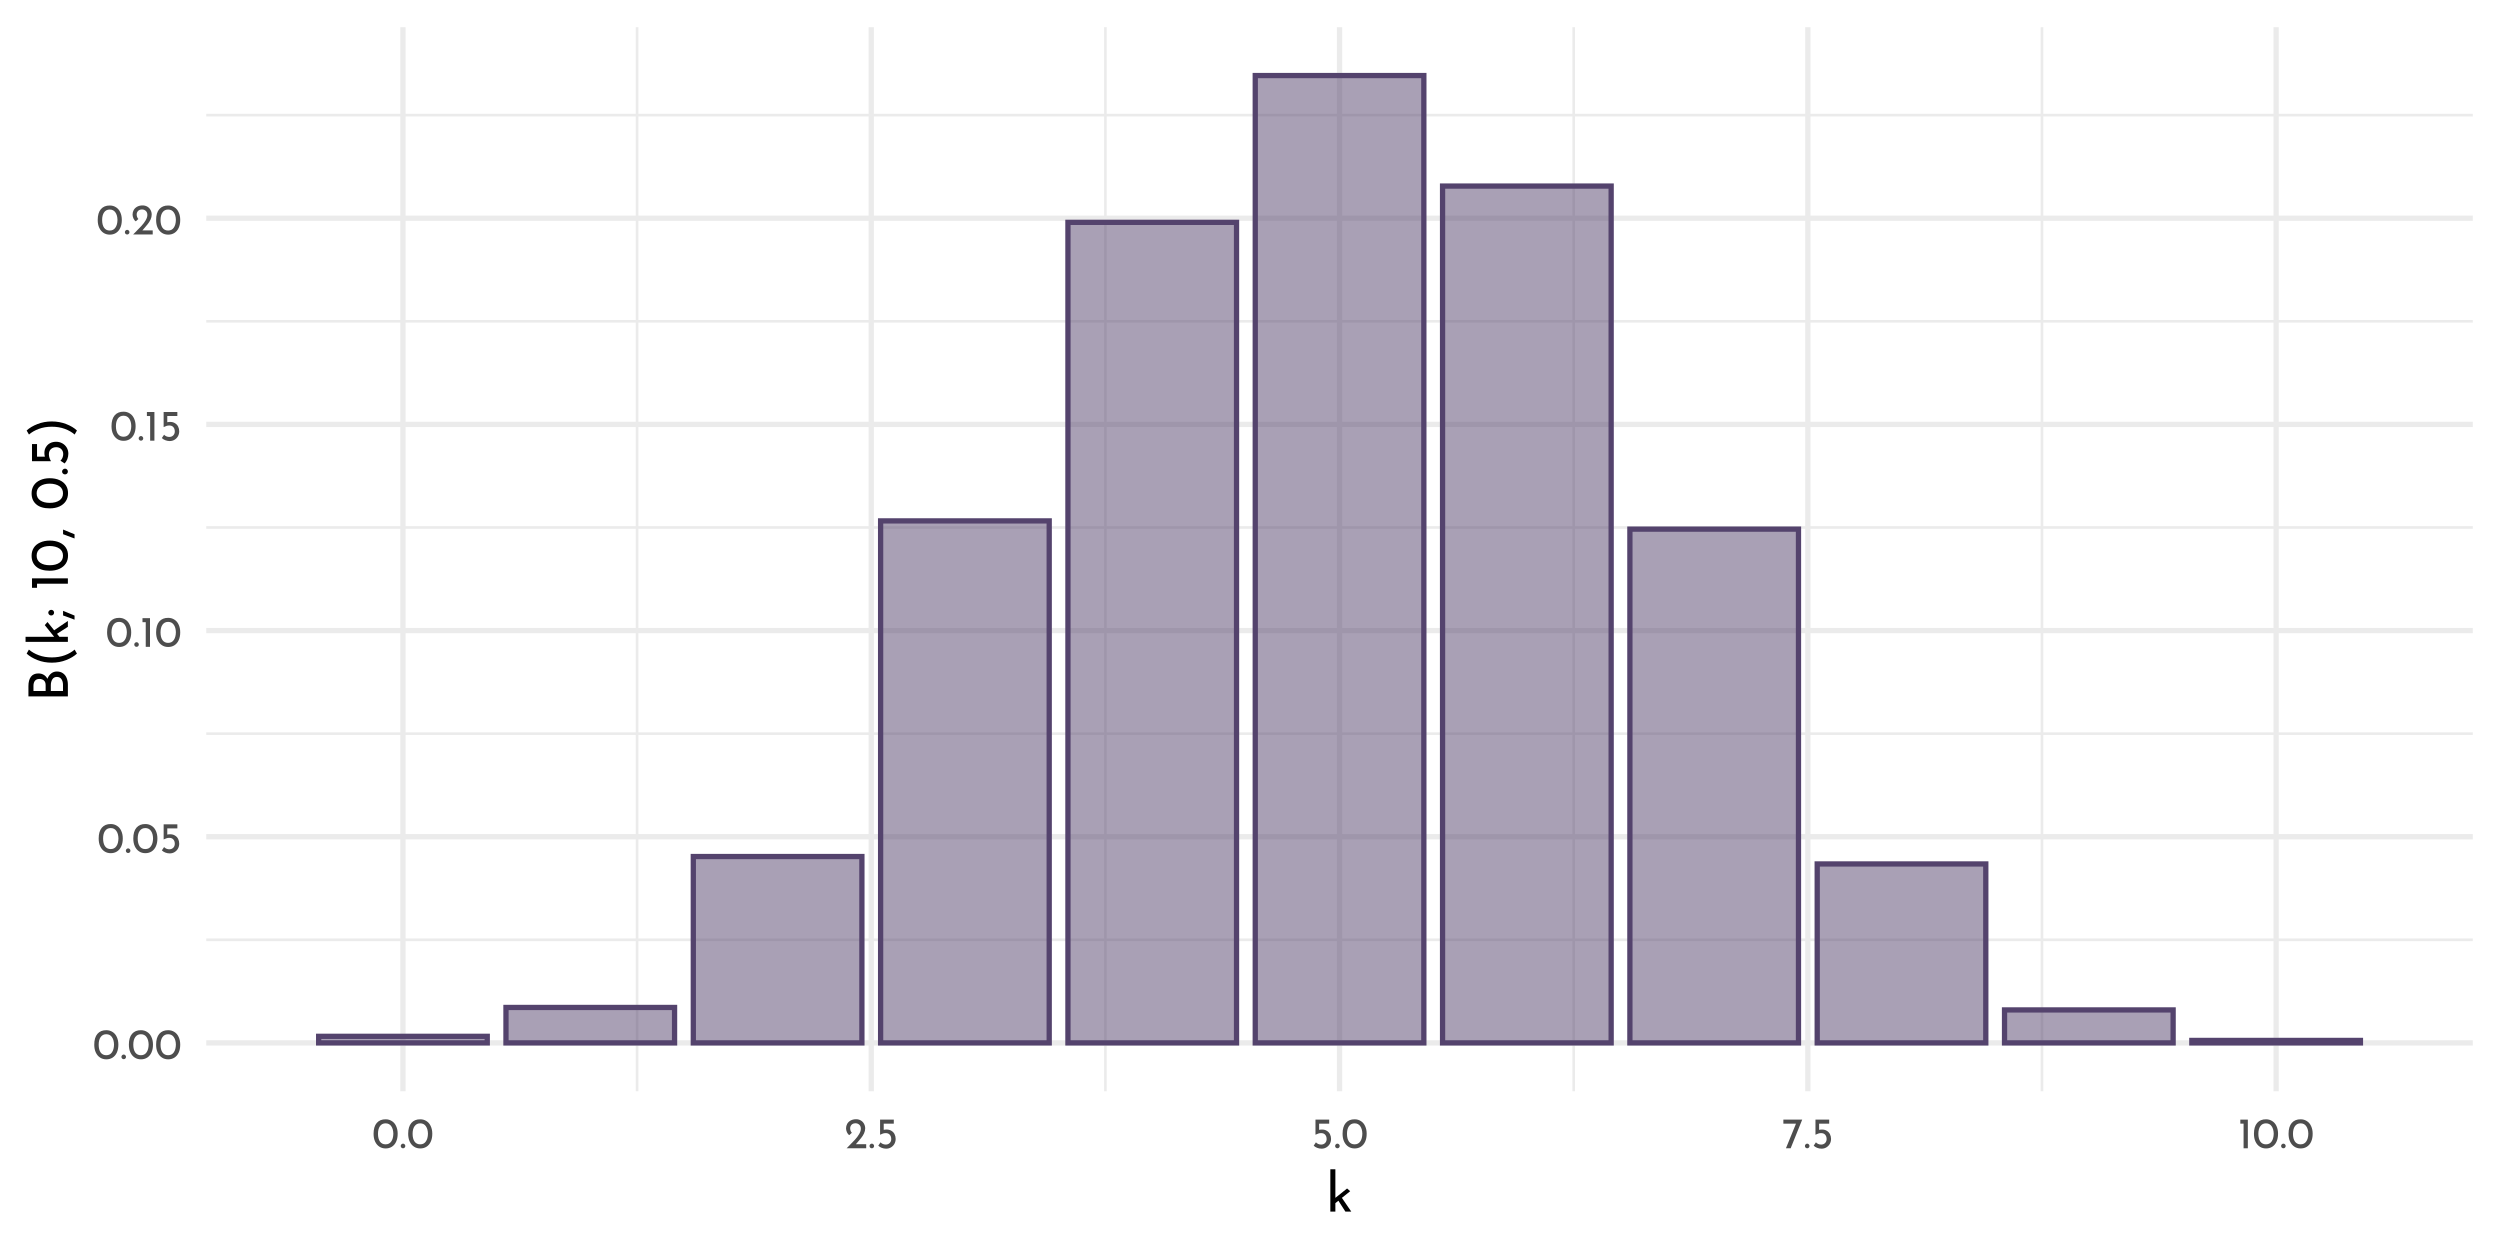
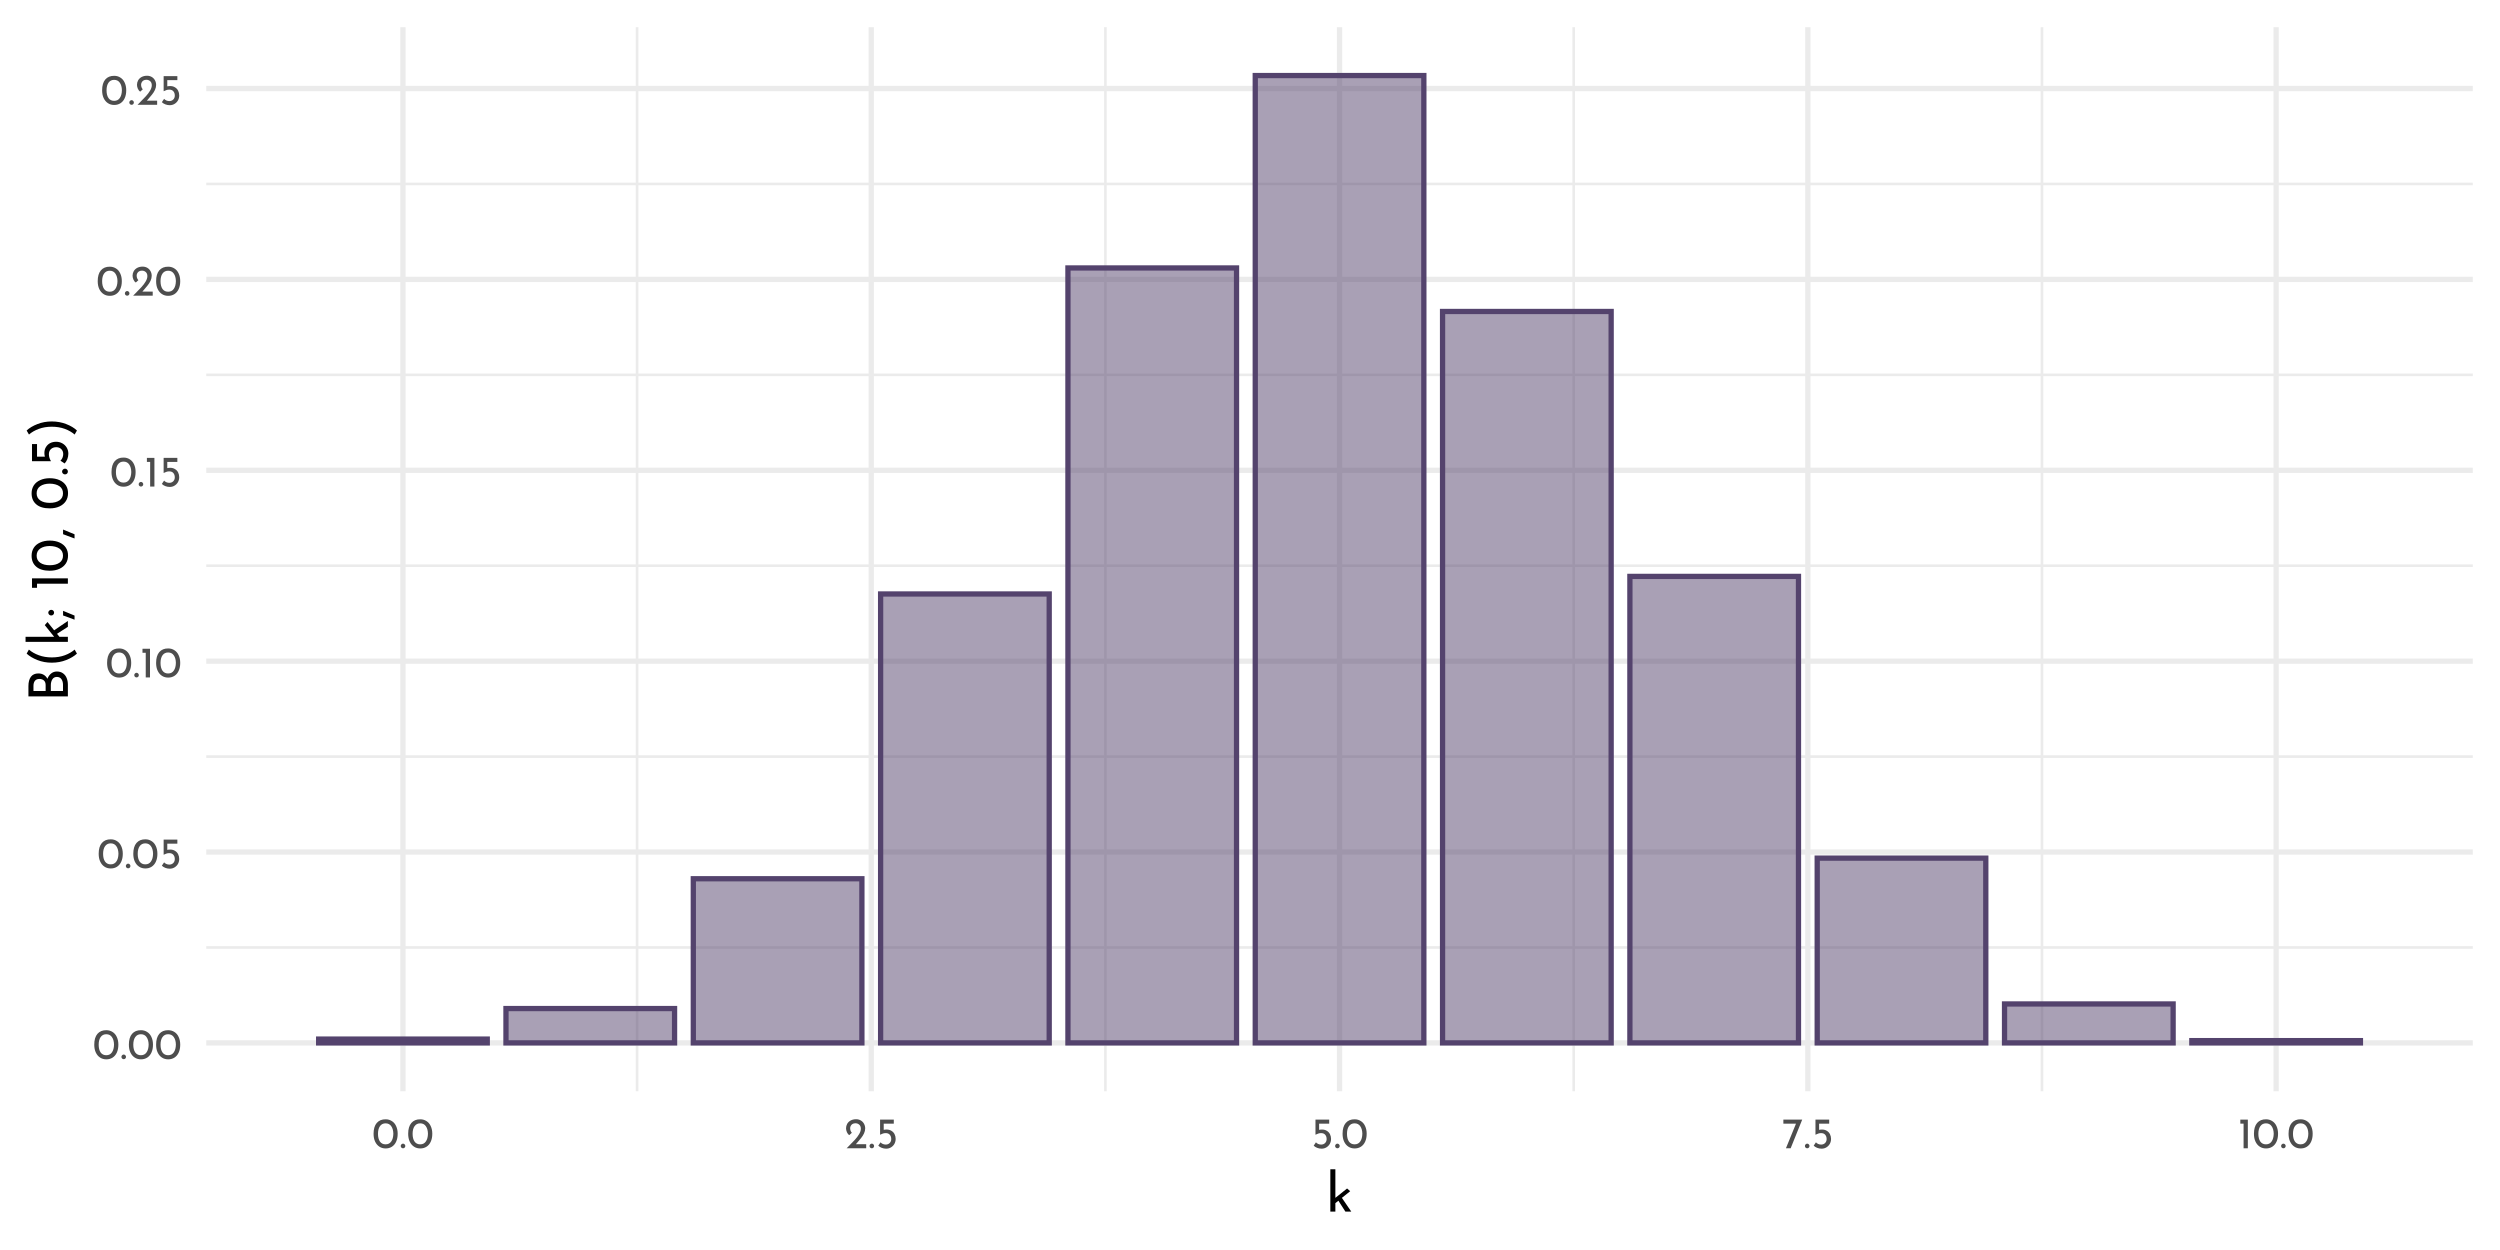
<svg xmlns="http://www.w3.org/2000/svg" xmlns:xlink="http://www.w3.org/1999/xlink" width="504pt" height="252pt" viewBox="0 0 504 252" version="1.1">
  <defs>
    <g>
      <symbol overflow="visible" id="glyph0-0">
        <path style="stroke:none;" d="" />
      </symbol>
      <symbol overflow="visible" id="glyph0-1">
        <path style="stroke:none;" d="M 2.75 0.031 C 2.27 0.031 1.848 -0.086 1.484 -0.328 C 1.117 -0.566 0.832 -0.906 0.625 -1.344 C 0.414 -1.789 0.312 -2.316 0.312 -2.922 C 0.312 -3.879 0.523 -4.609 0.953 -5.109 C 1.391 -5.609 1.988 -5.852 2.75 -5.844 C 3.219 -5.844 3.633 -5.723 4 -5.484 C 4.375 -5.254 4.66 -4.914 4.859 -4.469 C 5.066 -4.031 5.172 -3.516 5.172 -2.922 C 5.172 -2.305 5.066 -1.773 4.859 -1.328 C 4.66 -0.891 4.375 -0.551 4 -0.312 C 3.633 -0.082 3.219 0.031 2.75 0.031 Z M 2.734 -0.797 C 3.234 -0.797 3.613 -0.988 3.875 -1.375 C 4.145 -1.758 4.285 -2.281 4.297 -2.938 C 4.285 -3.57 4.145 -4.078 3.875 -4.453 C 3.613 -4.836 3.234 -5.031 2.734 -5.031 C 2.242 -5.031 1.863 -4.836 1.594 -4.453 C 1.332 -4.078 1.203 -3.566 1.203 -2.922 C 1.203 -2.266 1.332 -1.742 1.594 -1.359 C 1.863 -0.984 2.242 -0.797 2.734 -0.797 Z M 2.734 -0.797 " />
      </symbol>
      <symbol overflow="visible" id="glyph0-2">
        <path style="stroke:none;" d="M 0.297 -0.469 C 0.297 -0.594 0.344 -0.703 0.438 -0.797 C 0.531 -0.891 0.641 -0.938 0.766 -0.938 C 0.879 -0.938 0.984 -0.891 1.078 -0.797 C 1.172 -0.703 1.219 -0.594 1.219 -0.469 C 1.219 -0.332 1.172 -0.219 1.078 -0.125 C 0.984 -0.039 0.879 0 0.766 0 C 0.641 0 0.531 -0.039 0.438 -0.125 C 0.344 -0.219 0.297 -0.332 0.297 -0.469 Z M 0.297 -0.469 " />
      </symbol>
      <symbol overflow="visible" id="glyph0-3">
        <path style="stroke:none;" d="M 2.266 -3.781 C 2.641 -3.781 2.961 -3.691 3.234 -3.516 C 3.516 -3.348 3.723 -3.125 3.859 -2.844 C 4.004 -2.562 4.078 -2.242 4.078 -1.891 C 4.078 -1.523 3.992 -1.191 3.828 -0.891 C 3.66 -0.598 3.43 -0.363 3.141 -0.188 C 2.848 -0.008 2.52 0.078 2.156 0.078 C 1.852 0.078 1.555 0.02 1.266 -0.094 C 0.984 -0.207 0.754 -0.352 0.578 -0.531 L 1.031 -1.203 C 1.145 -1.066 1.297 -0.957 1.484 -0.875 C 1.68 -0.789 1.879 -0.75 2.078 -0.75 C 2.398 -0.75 2.664 -0.852 2.875 -1.062 C 3.082 -1.27 3.188 -1.535 3.188 -1.859 C 3.188 -2.223 3.086 -2.516 2.891 -2.734 C 2.703 -2.953 2.426 -3.062 2.062 -3.062 C 1.863 -3.062 1.676 -3.031 1.5 -2.969 C 1.32 -2.914 1.133 -2.836 0.938 -2.734 L 0.938 -5.781 L 3.703 -5.781 L 3.703 -4.969 L 1.672 -4.969 L 1.672 -3.719 C 1.859 -3.758 2.055 -3.781 2.266 -3.781 Z M 2.266 -3.781 " />
      </symbol>
      <symbol overflow="visible" id="glyph0-4">
        <path style="stroke:none;" d="M 1.984 -5.781 L 1.984 0 L 1.125 0 L 1.125 -4.969 L 0.469 -4.969 L 0.469 -5.781 Z M 1.984 -5.781 " />
      </symbol>
      <symbol overflow="visible" id="glyph0-5">
        <path style="stroke:none;" d="M 4.422 -0.828 L 4.422 0 L 0.469 0 L 0.766 -0.297 C 1.359 -0.891 1.82 -1.367 2.156 -1.734 C 2.5 -2.109 2.781 -2.484 3 -2.859 C 3.227 -3.242 3.344 -3.602 3.344 -3.938 C 3.344 -4.301 3.234 -4.578 3.016 -4.766 C 2.805 -4.953 2.551 -5.047 2.25 -5.047 C 2.008 -5.047 1.805 -4.992 1.641 -4.891 C 1.484 -4.785 1.367 -4.656 1.297 -4.5 C 1.223 -4.352 1.188 -4.207 1.188 -4.062 C 1.188 -3.688 1.301 -3.375 1.531 -3.125 L 1.016 -2.656 C 0.816 -2.77 0.656 -2.969 0.531 -3.25 C 0.414 -3.531 0.359 -3.789 0.359 -4.031 C 0.359 -4.352 0.438 -4.656 0.594 -4.938 C 0.758 -5.219 0.992 -5.441 1.297 -5.609 C 1.609 -5.773 1.973 -5.859 2.391 -5.859 C 2.742 -5.859 3.062 -5.773 3.344 -5.609 C 3.625 -5.441 3.836 -5.219 3.984 -4.938 C 4.141 -4.656 4.219 -4.348 4.219 -4.016 C 4.219 -3.68 4.141 -3.344 3.984 -3 C 3.828 -2.664 3.629 -2.352 3.391 -2.062 C 3.16 -1.77 2.852 -1.406 2.469 -0.969 L 2.344 -0.828 Z M 4.422 -0.828 " />
      </symbol>
      <symbol overflow="visible" id="glyph0-6">
        <path style="stroke:none;" d="M 4.062 -5.781 L 1.734 0 L 0.781 0 L 2.812 -4.969 L 0.266 -4.969 L 0.266 -5.781 Z M 4.062 -5.781 " />
      </symbol>
      <symbol overflow="visible" id="glyph1-0">
        <path style="stroke:none;" d="" />
      </symbol>
      <symbol overflow="visible" id="glyph1-1">
        <path style="stroke:none;" d="M 2.516 -2.188 L 1.906 -1.703 L 1.906 0 L 0.891 0 L 0.891 -8.531 L 1.906 -8.531 L 1.906 -2.766 L 4.266 -4.656 L 4.891 -4.109 L 3.219 -2.766 L 5.109 0 L 3.922 0 Z M 2.516 -2.188 " />
      </symbol>
      <symbol overflow="visible" id="glyph2-0">
        <path style="stroke:none;" d="" />
      </symbol>
      <symbol overflow="visible" id="glyph2-1">
        <path style="stroke:none;" d="M -4.125 -4.688 C -3.945 -5.145 -3.691 -5.504 -3.359 -5.766 C -3.035 -6.023 -2.66 -6.156 -2.234 -6.156 C -1.723 -6.156 -1.301 -6.031 -0.969 -5.781 C -0.633 -5.539 -0.391 -5.219 -0.234 -4.812 C -0.078 -4.414 0 -3.984 0 -3.516 L 0 -1.141 L -7.953 -1.141 L -7.953 -3.203 C -7.953 -4.016 -7.785 -4.645 -7.453 -5.094 C -7.117 -5.539 -6.617 -5.766 -5.953 -5.766 C -5.535 -5.766 -5.172 -5.672 -4.859 -5.484 C -4.547 -5.297 -4.301 -5.031 -4.125 -4.688 Z M -4.484 -2.219 L -4.484 -3.422 C -4.484 -3.828 -4.598 -4.133 -4.828 -4.344 C -5.066 -4.551 -5.367 -4.656 -5.734 -4.656 C -6.141 -4.656 -6.441 -4.531 -6.641 -4.281 C -6.836 -4.039 -6.938 -3.695 -6.938 -3.25 L -6.938 -2.219 Z M -0.984 -3.469 C -0.984 -3.926 -1.086 -4.305 -1.297 -4.609 C -1.504 -4.91 -1.812 -5.062 -2.219 -5.062 C -2.633 -5.062 -2.941 -4.895 -3.141 -4.562 C -3.336 -4.238 -3.438 -3.848 -3.438 -3.391 L -3.438 -2.219 L -0.984 -2.219 Z M -0.984 -3.469 " />
      </symbol>
      <symbol overflow="visible" id="glyph2-2">
        <path style="stroke:none;" d="M -3.25 -1.125 C -4.289 -1.125 -5.254 -1.301 -6.141 -1.656 C -7.035 -2.008 -7.758 -2.441 -8.312 -2.953 L -7.859 -3.766 C -7.316 -3.297 -6.648 -2.914 -5.859 -2.625 C -5.078 -2.332 -4.207 -2.188 -3.25 -2.188 C -2.281 -2.188 -1.398 -2.332 -0.609 -2.625 C 0.172 -2.914 0.828 -3.297 1.359 -3.766 L 1.828 -2.953 C 1.273 -2.441 0.551 -2.008 -0.344 -1.656 C -1.238 -1.301 -2.207 -1.125 -3.25 -1.125 Z M -3.25 -1.125 " />
      </symbol>
      <symbol overflow="visible" id="glyph2-3">
        <path style="stroke:none;" d="M -2.188 -2.516 L -1.703 -1.906 L 0 -1.906 L 0 -0.891 L -8.531 -0.891 L -8.531 -1.906 L -2.766 -1.906 L -4.656 -4.266 L -4.109 -4.891 L -2.766 -3.219 L 0 -5.109 L 0 -3.922 Z M -2.188 -2.516 " />
      </symbol>
      <symbol overflow="visible" id="glyph2-4">
        <path style="stroke:none;" d="M -3.359 -0.719 C -3.523 -0.719 -3.664 -0.773 -3.781 -0.891 C -3.895 -1.016 -3.953 -1.148 -3.953 -1.297 C -3.953 -1.43 -3.895 -1.555 -3.781 -1.672 C -3.664 -1.797 -3.523 -1.859 -3.359 -1.859 C -3.191 -1.859 -3.051 -1.801 -2.938 -1.688 C -2.832 -1.57 -2.781 -1.441 -2.781 -1.297 C -2.781 -1.141 -2.832 -1.004 -2.938 -0.891 C -3.051 -0.773 -3.191 -0.719 -3.359 -0.719 Z M 1.344 -0.703 L 1.344 0.125 C 0.664 -0.125 0.004 -0.367 -0.641 -0.609 L -0.969 -0.719 L -0.969 -1.656 Z M 1.344 -0.703 " />
      </symbol>
      <symbol overflow="visible" id="glyph2-5">
        <path style="stroke:none;" d="" />
      </symbol>
      <symbol overflow="visible" id="glyph2-6">
        <path style="stroke:none;" d="M -7.234 -2.484 L 0 -2.484 L 0 -1.406 L -6.219 -1.406 L -6.219 -0.578 L -7.234 -0.578 Z M -7.234 -2.484 " />
      </symbol>
      <symbol overflow="visible" id="glyph2-7">
        <path style="stroke:none;" d="M 0.031 -3.438 C 0.031 -2.844 -0.113 -2.316 -0.406 -1.859 C -0.707 -1.398 -1.133 -1.039 -1.688 -0.781 C -2.25 -0.52 -2.906 -0.391 -3.656 -0.391 C -4.844 -0.391 -5.75 -0.66 -6.375 -1.203 C -7.008 -1.742 -7.32 -2.488 -7.312 -3.438 C -7.312 -4.031 -7.164 -4.555 -6.875 -5.016 C -6.582 -5.473 -6.156 -5.828 -5.594 -6.078 C -5.039 -6.336 -4.395 -6.469 -3.656 -6.469 C -2.895 -6.469 -2.234 -6.336 -1.672 -6.078 C -1.117 -5.828 -0.691 -5.473 -0.391 -5.016 C -0.098 -4.555 0.039 -4.031 0.031 -3.438 Z M -0.984 -3.422 C -0.984 -4.047 -1.223 -4.523 -1.703 -4.859 C -2.191 -5.191 -2.848 -5.363 -3.672 -5.375 C -4.473 -5.363 -5.109 -5.191 -5.578 -4.859 C -6.055 -4.523 -6.297 -4.047 -6.297 -3.422 C -6.297 -2.805 -6.055 -2.332 -5.578 -2 C -5.098 -1.664 -4.457 -1.5 -3.656 -1.5 C -2.844 -1.5 -2.191 -1.664 -1.703 -2 C -1.223 -2.332 -0.984 -2.805 -0.984 -3.422 Z M -0.984 -3.422 " />
      </symbol>
      <symbol overflow="visible" id="glyph2-8">
        <path style="stroke:none;" d="M 0.578 -1.188 L 1.344 -0.875 L 1.344 -0.031 L 0.578 -0.312 C -0.316 -0.645 -0.832 -0.836 -0.969 -0.891 L -0.969 -1.828 Z M 0.578 -1.188 " />
      </symbol>
      <symbol overflow="visible" id="glyph2-9">
        <path style="stroke:none;" d="M -0.578 -0.375 C -0.742 -0.375 -0.883 -0.43 -1 -0.547 C -1.113 -0.66 -1.172 -0.797 -1.172 -0.953 C -1.172 -1.098 -1.113 -1.227 -1 -1.344 C -0.883 -1.469 -0.742 -1.531 -0.578 -1.531 C -0.41 -1.531 -0.27 -1.469 -0.156 -1.344 C -0.051 -1.227 0 -1.098 0 -0.953 C 0 -0.797 -0.051 -0.66 -0.156 -0.547 C -0.27 -0.43 -0.41 -0.375 -0.578 -0.375 Z M -0.578 -0.375 " />
      </symbol>
      <symbol overflow="visible" id="glyph2-10">
        <path style="stroke:none;" d="M -4.734 -2.828 C -4.734 -3.305 -4.625 -3.711 -4.406 -4.047 C -4.195 -4.391 -3.914 -4.648 -3.562 -4.828 C -3.207 -5.004 -2.805 -5.094 -2.359 -5.094 C -1.91 -5.094 -1.5 -4.988 -1.125 -4.781 C -0.75 -4.57 -0.453 -4.285 -0.234 -3.922 C -0.016 -3.555 0.094 -3.145 0.094 -2.688 C 0.094 -2.32 0.023 -1.957 -0.109 -1.594 C -0.254 -1.238 -0.438 -0.945 -0.656 -0.719 L -1.5 -1.281 C -1.332 -1.426 -1.195 -1.617 -1.094 -1.859 C -0.988 -2.109 -0.938 -2.359 -0.938 -2.609 C -0.938 -3.016 -1.066 -3.348 -1.328 -3.609 C -1.586 -3.867 -1.922 -4 -2.328 -4 C -2.773 -4 -3.133 -3.875 -3.406 -3.625 C -3.688 -3.375 -3.828 -3.023 -3.828 -2.578 C -3.828 -2.336 -3.789 -2.102 -3.719 -1.875 C -3.656 -1.656 -3.551 -1.422 -3.406 -1.172 L -7.234 -1.172 L -7.234 -4.625 L -6.219 -4.625 L -6.219 -2.094 L -4.641 -2.094 C -4.703 -2.32 -4.734 -2.566 -4.734 -2.828 Z M -4.734 -2.828 " />
      </symbol>
      <symbol overflow="visible" id="glyph2-11">
        <path style="stroke:none;" d="M -3.25 -3.438 C -2.207 -3.438 -1.234 -3.258 -0.328 -2.906 C 0.566 -2.562 1.285 -2.129 1.828 -1.609 L 1.359 -0.797 C 0.828 -1.266 0.172 -1.645 -0.609 -1.938 C -1.398 -2.227 -2.281 -2.375 -3.25 -2.375 C -4.207 -2.375 -5.078 -2.227 -5.859 -1.938 C -6.648 -1.645 -7.312 -1.266 -7.844 -0.797 L -8.312 -1.609 C -7.758 -2.129 -7.035 -2.562 -6.141 -2.906 C -5.254 -3.258 -4.289 -3.438 -3.25 -3.438 Z M -3.25 -3.438 " />
      </symbol>
    </g>
    <clipPath id="clip1">
-       <path d="M 41.582 189 L 498.52 189 L 498.52 190 L 41.582 190 Z M 41.582 189 " />
+       <path d="M 41.582 190 L 498.52 190 L 498.52 192 L 41.582 192 Z M 41.582 190 " />
    </clipPath>
    <clipPath id="clip2">
-       <path d="M 41.582 147 L 498.52 147 L 498.52 149 L 41.582 149 Z M 41.582 147 " />
+       <path d="M 41.582 152 L 498.52 152 L 498.52 153 L 41.582 153 Z M 41.582 152 " />
    </clipPath>
    <clipPath id="clip3">
-       <path d="M 41.582 106 L 498.52 106 L 498.52 107 L 41.582 107 Z M 41.582 106 " />
+       <path d="M 41.582 113 L 498.52 113 L 498.52 115 L 41.582 115 Z M 41.582 113 " />
    </clipPath>
    <clipPath id="clip4">
-       <path d="M 41.582 64 L 498.52 64 L 498.52 66 L 41.582 66 Z M 41.582 64 " />
+       <path d="M 41.582 75 L 498.52 75 L 498.52 76 L 41.582 76 Z M 41.582 75 " />
    </clipPath>
    <clipPath id="clip5">
-       <path d="M 41.582 22 L 498.52 22 L 498.52 24 L 41.582 24 Z M 41.582 22 " />
+       <path d="M 41.582 36 L 498.52 36 L 498.52 38 L 41.582 38 Z M 41.582 36 " />
    </clipPath>
    <clipPath id="clip6">
      <path d="M 128 5.48 L 129 5.48 L 129 220 L 128 220 Z M 128 5.48 " />
    </clipPath>
    <clipPath id="clip7">
      <path d="M 222 5.48 L 224 5.48 L 224 220 L 222 220 Z M 222 5.48 " />
    </clipPath>
    <clipPath id="clip8">
      <path d="M 316 5.48 L 318 5.48 L 318 220 L 316 220 Z M 316 5.48 " />
    </clipPath>
    <clipPath id="clip9">
      <path d="M 411 5.48 L 412 5.48 L 412 220 L 411 220 Z M 411 5.48 " />
    </clipPath>
    <clipPath id="clip10">
      <path d="M 41.582 209 L 498.52 209 L 498.52 211 L 41.582 211 Z M 41.582 209 " />
    </clipPath>
    <clipPath id="clip11">
-       <path d="M 41.582 168 L 498.52 168 L 498.52 170 L 41.582 170 Z M 41.582 168 " />
+       <path d="M 41.582 171 L 498.52 171 L 498.52 173 L 41.582 173 Z M 41.582 171 " />
    </clipPath>
    <clipPath id="clip12">
-       <path d="M 41.582 126 L 498.52 126 L 498.52 128 L 41.582 128 Z M 41.582 126 " />
+       <path d="M 41.582 132 L 498.52 132 L 498.52 134 L 41.582 134 Z M 41.582 132 " />
    </clipPath>
    <clipPath id="clip13">
-       <path d="M 41.582 85 L 498.52 85 L 498.52 87 L 41.582 87 Z M 41.582 85 " />
+       <path d="M 41.582 94 L 498.52 94 L 498.52 96 L 41.582 96 Z M 41.582 94 " />
    </clipPath>
    <clipPath id="clip14">
-       <path d="M 41.582 43 L 498.52 43 L 498.52 45 L 41.582 45 Z M 41.582 43 " />
+       <path d="M 41.582 55 L 498.52 55 L 498.52 57 L 41.582 57 Z M 41.582 55 " />
    </clipPath>
    <clipPath id="clip15">
+       <path d="M 41.582 17 L 498.52 17 L 498.52 19 L 41.582 19 Z M 41.582 17 " />
+     </clipPath>
+     <clipPath id="clip16">
      <path d="M 80 5.48 L 82 5.48 L 82 220 L 80 220 Z M 80 5.48 " />
    </clipPath>
-     <clipPath id="clip16">
+     <clipPath id="clip17">
      <path d="M 175 5.48 L 177 5.48 L 177 220 L 175 220 Z M 175 5.48 " />
    </clipPath>
-     <clipPath id="clip17">
+     <clipPath id="clip18">
      <path d="M 269 5.48 L 271 5.48 L 271 220 L 269 220 Z M 269 5.48 " />
    </clipPath>
-     <clipPath id="clip18">
+     <clipPath id="clip19">
      <path d="M 363 5.48 L 365 5.48 L 365 220 L 363 220 Z M 363 5.48 " />
    </clipPath>
-     <clipPath id="clip19">
+     <clipPath id="clip20">
      <path d="M 458 5.48 L 460 5.48 L 460 220 L 458 220 Z M 458 5.48 " />
    </clipPath>
  </defs>
  <g id="surface9">
    <rect x="0" y="0" width="504" height="252" style="fill:rgb(100%,100%,100%);fill-opacity:1;stroke:none;" />
    <g clip-path="url(#clip1)" clip-rule="nonzero">
-       <path style="fill:none;stroke-width:0.533;stroke-linecap:butt;stroke-linejoin:round;stroke:rgb(92.157%,92.157%,92.157%);stroke-opacity:1;stroke-miterlimit:10;" d="M 41.582 189.465 L 498.52 189.465 " />
+       <path style="fill:none;stroke-width:0.533;stroke-linecap:butt;stroke-linejoin:round;stroke:rgb(92.157%,92.157%,92.157%);stroke-opacity:1;stroke-miterlimit:10;" d="M 41.582 191.008 L 498.52 191.008 " />
    </g>
    <g clip-path="url(#clip2)" clip-rule="nonzero">
-       <path style="fill:none;stroke-width:0.533;stroke-linecap:butt;stroke-linejoin:round;stroke:rgb(92.157%,92.157%,92.157%);stroke-opacity:1;stroke-miterlimit:10;" d="M 41.582 147.902 L 498.52 147.902 " />
+       <path style="fill:none;stroke-width:0.533;stroke-linecap:butt;stroke-linejoin:round;stroke:rgb(92.157%,92.157%,92.157%);stroke-opacity:1;stroke-miterlimit:10;" d="M 41.582 152.527 L 498.52 152.527 " />
    </g>
    <g clip-path="url(#clip3)" clip-rule="nonzero">
-       <path style="fill:none;stroke-width:0.533;stroke-linecap:butt;stroke-linejoin:round;stroke:rgb(92.157%,92.157%,92.157%);stroke-opacity:1;stroke-miterlimit:10;" d="M 41.582 106.34 L 498.52 106.34 " />
+       <path style="fill:none;stroke-width:0.533;stroke-linecap:butt;stroke-linejoin:round;stroke:rgb(92.157%,92.157%,92.157%);stroke-opacity:1;stroke-miterlimit:10;" d="M 41.582 114.047 L 498.52 114.047 " />
    </g>
    <g clip-path="url(#clip4)" clip-rule="nonzero">
-       <path style="fill:none;stroke-width:0.533;stroke-linecap:butt;stroke-linejoin:round;stroke:rgb(92.157%,92.157%,92.157%);stroke-opacity:1;stroke-miterlimit:10;" d="M 41.582 64.773 L 498.52 64.773 " />
+       <path style="fill:none;stroke-width:0.533;stroke-linecap:butt;stroke-linejoin:round;stroke:rgb(92.157%,92.157%,92.157%);stroke-opacity:1;stroke-miterlimit:10;" d="M 41.582 75.566 L 498.52 75.566 " />
    </g>
    <g clip-path="url(#clip5)" clip-rule="nonzero">
-       <path style="fill:none;stroke-width:0.533;stroke-linecap:butt;stroke-linejoin:round;stroke:rgb(92.157%,92.157%,92.157%);stroke-opacity:1;stroke-miterlimit:10;" d="M 41.582 23.211 L 498.52 23.211 " />
+       <path style="fill:none;stroke-width:0.533;stroke-linecap:butt;stroke-linejoin:round;stroke:rgb(92.157%,92.157%,92.157%);stroke-opacity:1;stroke-miterlimit:10;" d="M 41.582 37.086 L 498.52 37.086 " />
    </g>
    <g clip-path="url(#clip6)" clip-rule="nonzero">
      <path style="fill:none;stroke-width:0.533;stroke-linecap:butt;stroke-linejoin:round;stroke:rgb(92.157%,92.157%,92.157%);stroke-opacity:1;stroke-miterlimit:10;" d="M 128.438 220 L 128.438 5.48 " />
    </g>
    <g clip-path="url(#clip7)" clip-rule="nonzero">
      <path style="fill:none;stroke-width:0.533;stroke-linecap:butt;stroke-linejoin:round;stroke:rgb(92.157%,92.157%,92.157%);stroke-opacity:1;stroke-miterlimit:10;" d="M 222.848 220 L 222.848 5.48 " />
    </g>
    <g clip-path="url(#clip8)" clip-rule="nonzero">
      <path style="fill:none;stroke-width:0.533;stroke-linecap:butt;stroke-linejoin:round;stroke:rgb(92.157%,92.157%,92.157%);stroke-opacity:1;stroke-miterlimit:10;" d="M 317.258 220 L 317.258 5.48 " />
    </g>
    <g clip-path="url(#clip9)" clip-rule="nonzero">
      <path style="fill:none;stroke-width:0.533;stroke-linecap:butt;stroke-linejoin:round;stroke:rgb(92.157%,92.157%,92.157%);stroke-opacity:1;stroke-miterlimit:10;" d="M 411.664 220 L 411.664 5.48 " />
    </g>
    <g clip-path="url(#clip10)" clip-rule="nonzero">
      <path style="fill:none;stroke-width:1.067;stroke-linecap:butt;stroke-linejoin:round;stroke:rgb(92.157%,92.157%,92.157%);stroke-opacity:1;stroke-miterlimit:10;" d="M 41.582 210.25 L 498.52 210.25 " />
    </g>
    <g clip-path="url(#clip11)" clip-rule="nonzero">
-       <path style="fill:none;stroke-width:1.067;stroke-linecap:butt;stroke-linejoin:round;stroke:rgb(92.157%,92.157%,92.157%);stroke-opacity:1;stroke-miterlimit:10;" d="M 41.582 168.684 L 498.52 168.684 " />
+       <path style="fill:none;stroke-width:1.067;stroke-linecap:butt;stroke-linejoin:round;stroke:rgb(92.157%,92.157%,92.157%);stroke-opacity:1;stroke-miterlimit:10;" d="M 41.582 171.77 L 498.52 171.77 " />
    </g>
    <g clip-path="url(#clip12)" clip-rule="nonzero">
-       <path style="fill:none;stroke-width:1.067;stroke-linecap:butt;stroke-linejoin:round;stroke:rgb(92.157%,92.157%,92.157%);stroke-opacity:1;stroke-miterlimit:10;" d="M 41.582 127.121 L 498.52 127.121 " />
+       <path style="fill:none;stroke-width:1.067;stroke-linecap:butt;stroke-linejoin:round;stroke:rgb(92.157%,92.157%,92.157%);stroke-opacity:1;stroke-miterlimit:10;" d="M 41.582 133.289 L 498.52 133.289 " />
    </g>
    <g clip-path="url(#clip13)" clip-rule="nonzero">
-       <path style="fill:none;stroke-width:1.067;stroke-linecap:butt;stroke-linejoin:round;stroke:rgb(92.157%,92.157%,92.157%);stroke-opacity:1;stroke-miterlimit:10;" d="M 41.582 85.559 L 498.52 85.559 " />
+       <path style="fill:none;stroke-width:1.067;stroke-linecap:butt;stroke-linejoin:round;stroke:rgb(92.157%,92.157%,92.157%);stroke-opacity:1;stroke-miterlimit:10;" d="M 41.582 94.809 L 498.52 94.809 " />
    </g>
    <g clip-path="url(#clip14)" clip-rule="nonzero">
-       <path style="fill:none;stroke-width:1.067;stroke-linecap:butt;stroke-linejoin:round;stroke:rgb(92.157%,92.157%,92.157%);stroke-opacity:1;stroke-miterlimit:10;" d="M 41.582 43.992 L 498.52 43.992 " />
+       <path style="fill:none;stroke-width:1.067;stroke-linecap:butt;stroke-linejoin:round;stroke:rgb(92.157%,92.157%,92.157%);stroke-opacity:1;stroke-miterlimit:10;" d="M 41.582 56.328 L 498.52 56.328 " />
    </g>
    <g clip-path="url(#clip15)" clip-rule="nonzero">
+       <path style="fill:none;stroke-width:1.067;stroke-linecap:butt;stroke-linejoin:round;stroke:rgb(92.157%,92.157%,92.157%);stroke-opacity:1;stroke-miterlimit:10;" d="M 41.582 17.848 L 498.52 17.848 " />
+     </g>
+     <g clip-path="url(#clip16)" clip-rule="nonzero">
      <path style="fill:none;stroke-width:1.067;stroke-linecap:butt;stroke-linejoin:round;stroke:rgb(92.157%,92.157%,92.157%);stroke-opacity:1;stroke-miterlimit:10;" d="M 81.234 220 L 81.234 5.48 " />
    </g>
-     <g clip-path="url(#clip16)" clip-rule="nonzero">
+     <g clip-path="url(#clip17)" clip-rule="nonzero">
      <path style="fill:none;stroke-width:1.067;stroke-linecap:butt;stroke-linejoin:round;stroke:rgb(92.157%,92.157%,92.157%);stroke-opacity:1;stroke-miterlimit:10;" d="M 175.645 220 L 175.645 5.48 " />
    </g>
-     <g clip-path="url(#clip17)" clip-rule="nonzero">
+     <g clip-path="url(#clip18)" clip-rule="nonzero">
      <path style="fill:none;stroke-width:1.067;stroke-linecap:butt;stroke-linejoin:round;stroke:rgb(92.157%,92.157%,92.157%);stroke-opacity:1;stroke-miterlimit:10;" d="M 270.051 220 L 270.051 5.48 " />
    </g>
-     <g clip-path="url(#clip18)" clip-rule="nonzero">
+     <g clip-path="url(#clip19)" clip-rule="nonzero">
      <path style="fill:none;stroke-width:1.067;stroke-linecap:butt;stroke-linejoin:round;stroke:rgb(92.157%,92.157%,92.157%);stroke-opacity:1;stroke-miterlimit:10;" d="M 364.461 220 L 364.461 5.48 " />
    </g>
-     <g clip-path="url(#clip19)" clip-rule="nonzero">
+     <g clip-path="url(#clip20)" clip-rule="nonzero">
      <path style="fill:none;stroke-width:1.067;stroke-linecap:butt;stroke-linejoin:round;stroke:rgb(92.157%,92.157%,92.157%);stroke-opacity:1;stroke-miterlimit:10;" d="M 458.867 220 L 458.867 5.48 " />
    </g>
-     <path style="fill-rule:nonzero;fill:rgb(32.941%,26.275%,42.745%);fill-opacity:0.502;stroke-width:1.067;stroke-linecap:square;stroke-linejoin:miter;stroke:rgb(32.941%,26.275%,42.745%);stroke-opacity:1;stroke-miterlimit:10;" d="M 64.242 210.25 L 98.23 210.25 L 98.23 208.922 L 64.242 208.922 Z M 64.242 210.25 " />
-     <path style="fill-rule:nonzero;fill:rgb(32.941%,26.275%,42.745%);fill-opacity:0.502;stroke-width:1.067;stroke-linecap:square;stroke-linejoin:miter;stroke:rgb(32.941%,26.275%,42.745%);stroke-opacity:1;stroke-miterlimit:10;" d="M 102.004 210.25 L 135.992 210.25 L 135.992 203.102 L 102.004 203.102 Z M 102.004 210.25 " />
-     <path style="fill-rule:nonzero;fill:rgb(32.941%,26.275%,42.745%);fill-opacity:0.502;stroke-width:1.067;stroke-linecap:square;stroke-linejoin:miter;stroke:rgb(32.941%,26.275%,42.745%);stroke-opacity:1;stroke-miterlimit:10;" d="M 139.77 210.25 L 173.758 210.25 L 173.758 172.676 L 139.77 172.676 Z M 139.77 210.25 " />
-     <path style="fill-rule:nonzero;fill:rgb(32.941%,26.275%,42.745%);fill-opacity:0.502;stroke-width:1.067;stroke-linecap:square;stroke-linejoin:miter;stroke:rgb(32.941%,26.275%,42.745%);stroke-opacity:1;stroke-miterlimit:10;" d="M 177.531 210.25 L 211.52 210.25 L 211.52 105.012 L 177.531 105.012 Z M 177.531 210.25 " />
-     <path style="fill-rule:nonzero;fill:rgb(32.941%,26.275%,42.745%);fill-opacity:0.502;stroke-width:1.067;stroke-linecap:square;stroke-linejoin:miter;stroke:rgb(32.941%,26.275%,42.745%);stroke-opacity:1;stroke-miterlimit:10;" d="M 215.297 210.25 L 249.285 210.25 L 249.285 44.824 L 215.297 44.824 Z M 215.297 210.25 " />
+     <path style="fill-rule:nonzero;fill:rgb(32.941%,26.275%,42.745%);fill-opacity:0.502;stroke-width:1.067;stroke-linecap:square;stroke-linejoin:miter;stroke:rgb(32.941%,26.275%,42.745%);stroke-opacity:1;stroke-miterlimit:10;" d="M 64.242 210.25 L 98.23 210.25 L 98.23 209.48 L 64.242 209.48 Z M 64.242 210.25 " />
+     <path style="fill-rule:nonzero;fill:rgb(32.941%,26.275%,42.745%);fill-opacity:0.502;stroke-width:1.067;stroke-linecap:square;stroke-linejoin:miter;stroke:rgb(32.941%,26.275%,42.745%);stroke-opacity:1;stroke-miterlimit:10;" d="M 102.004 210.25 L 135.992 210.25 L 135.992 203.324 L 102.004 203.324 Z M 102.004 210.25 " />
+     <path style="fill-rule:nonzero;fill:rgb(32.941%,26.275%,42.745%);fill-opacity:0.502;stroke-width:1.067;stroke-linecap:square;stroke-linejoin:miter;stroke:rgb(32.941%,26.275%,42.745%);stroke-opacity:1;stroke-miterlimit:10;" d="M 139.77 210.25 L 173.758 210.25 L 173.758 177.156 L 139.77 177.156 Z M 139.77 210.25 " />
+     <path style="fill-rule:nonzero;fill:rgb(32.941%,26.275%,42.745%);fill-opacity:0.502;stroke-width:1.067;stroke-linecap:square;stroke-linejoin:miter;stroke:rgb(32.941%,26.275%,42.745%);stroke-opacity:1;stroke-miterlimit:10;" d="M 177.531 210.25 L 211.52 210.25 L 211.52 119.746 L 177.531 119.746 Z M 177.531 210.25 " />
+     <path style="fill-rule:nonzero;fill:rgb(32.941%,26.275%,42.745%);fill-opacity:0.502;stroke-width:1.067;stroke-linecap:square;stroke-linejoin:miter;stroke:rgb(32.941%,26.275%,42.745%);stroke-opacity:1;stroke-miterlimit:10;" d="M 215.297 210.25 L 249.285 210.25 L 249.285 54.02 L 215.297 54.02 Z M 215.297 210.25 " />
    <path style="fill-rule:nonzero;fill:rgb(32.941%,26.275%,42.745%);fill-opacity:0.502;stroke-width:1.067;stroke-linecap:square;stroke-linejoin:miter;stroke:rgb(32.941%,26.275%,42.745%);stroke-opacity:1;stroke-miterlimit:10;" d="M 253.059 210.25 L 287.047 210.25 L 287.047 15.23 L 253.059 15.23 Z M 253.059 210.25 " />
-     <path style="fill-rule:nonzero;fill:rgb(32.941%,26.275%,42.745%);fill-opacity:0.502;stroke-width:1.067;stroke-linecap:square;stroke-linejoin:miter;stroke:rgb(32.941%,26.275%,42.745%);stroke-opacity:1;stroke-miterlimit:10;" d="M 290.82 210.25 L 324.809 210.25 L 324.809 37.512 L 290.82 37.512 Z M 290.82 210.25 " />
-     <path style="fill-rule:nonzero;fill:rgb(32.941%,26.275%,42.745%);fill-opacity:0.502;stroke-width:1.067;stroke-linecap:square;stroke-linejoin:miter;stroke:rgb(32.941%,26.275%,42.745%);stroke-opacity:1;stroke-miterlimit:10;" d="M 328.586 210.25 L 362.574 210.25 L 362.574 106.672 L 328.586 106.672 Z M 328.586 210.25 " />
-     <path style="fill-rule:nonzero;fill:rgb(32.941%,26.275%,42.745%);fill-opacity:0.502;stroke-width:1.067;stroke-linecap:square;stroke-linejoin:miter;stroke:rgb(32.941%,26.275%,42.745%);stroke-opacity:1;stroke-miterlimit:10;" d="M 366.348 210.25 L 400.336 210.25 L 400.336 174.172 L 366.348 174.172 Z M 366.348 210.25 " />
-     <path style="fill-rule:nonzero;fill:rgb(32.941%,26.275%,42.745%);fill-opacity:0.502;stroke-width:1.067;stroke-linecap:square;stroke-linejoin:miter;stroke:rgb(32.941%,26.275%,42.745%);stroke-opacity:1;stroke-miterlimit:10;" d="M 404.113 210.25 L 438.102 210.25 L 438.102 203.602 L 404.113 203.602 Z M 404.113 210.25 " />
-     <path style="fill-rule:nonzero;fill:rgb(32.941%,26.275%,42.745%);fill-opacity:0.502;stroke-width:1.067;stroke-linecap:square;stroke-linejoin:miter;stroke:rgb(32.941%,26.275%,42.745%);stroke-opacity:1;stroke-miterlimit:10;" d="M 441.875 210.25 L 475.863 210.25 L 475.863 209.75 L 441.875 209.75 Z M 441.875 210.25 " />
+     <path style="fill-rule:nonzero;fill:rgb(32.941%,26.275%,42.745%);fill-opacity:0.502;stroke-width:1.067;stroke-linecap:square;stroke-linejoin:miter;stroke:rgb(32.941%,26.275%,42.745%);stroke-opacity:1;stroke-miterlimit:10;" d="M 290.82 210.25 L 324.809 210.25 L 324.809 62.793 L 290.82 62.793 Z M 290.82 210.25 " />
+     <path style="fill-rule:nonzero;fill:rgb(32.941%,26.275%,42.745%);fill-opacity:0.502;stroke-width:1.067;stroke-linecap:square;stroke-linejoin:miter;stroke:rgb(32.941%,26.275%,42.745%);stroke-opacity:1;stroke-miterlimit:10;" d="M 328.586 210.25 L 362.574 210.25 L 362.574 116.203 L 328.586 116.203 Z M 328.586 210.25 " />
+     <path style="fill-rule:nonzero;fill:rgb(32.941%,26.275%,42.745%);fill-opacity:0.502;stroke-width:1.067;stroke-linecap:square;stroke-linejoin:miter;stroke:rgb(32.941%,26.275%,42.745%);stroke-opacity:1;stroke-miterlimit:10;" d="M 366.348 210.25 L 400.336 210.25 L 400.336 173 L 366.348 173 Z M 366.348 210.25 " />
+     <path style="fill-rule:nonzero;fill:rgb(32.941%,26.275%,42.745%);fill-opacity:0.502;stroke-width:1.067;stroke-linecap:square;stroke-linejoin:miter;stroke:rgb(32.941%,26.275%,42.745%);stroke-opacity:1;stroke-miterlimit:10;" d="M 404.113 210.25 L 438.102 210.25 L 438.102 202.398 L 404.113 202.398 Z M 404.113 210.25 " />
+     <path style="fill-rule:nonzero;fill:rgb(32.941%,26.275%,42.745%);fill-opacity:0.502;stroke-width:1.067;stroke-linecap:square;stroke-linejoin:miter;stroke:rgb(32.941%,26.275%,42.745%);stroke-opacity:1;stroke-miterlimit:10;" d="M 441.875 210.25 L 475.863 210.25 L 475.863 209.789 L 441.875 209.789 Z M 441.875 210.25 " />
    <g style="fill:rgb(30.196%,30.196%,30.196%);fill-opacity:1;">
      <use xlink:href="#glyph0-1" x="18.691" y="213.531" />
      <use xlink:href="#glyph0-2" x="24.183" y="213.531" />
      <use xlink:href="#glyph0-1" x="25.67" y="213.531" />
      <use xlink:href="#glyph0-1" x="31.161" y="213.531" />
    </g>
    <g style="fill:rgb(30.196%,30.196%,30.196%);fill-opacity:1;">
-       <use xlink:href="#glyph0-1" x="19.582" y="171.969" />
-       <use xlink:href="#glyph0-2" x="25.073" y="171.969" />
-       <use xlink:href="#glyph0-1" x="26.56" y="171.969" />
-       <use xlink:href="#glyph0-3" x="32.052" y="171.969" />
-     </g>
-     <g style="fill:rgb(30.196%,30.196%,30.196%);fill-opacity:1;">
-       <use xlink:href="#glyph0-1" x="21.277" y="130.402" />
-       <use xlink:href="#glyph0-2" x="26.769" y="130.402" />
-       <use xlink:href="#glyph0-4" x="28.256" y="130.402" />
-       <use xlink:href="#glyph0-1" x="31.16" y="130.402" />
-     </g>
-     <g style="fill:rgb(30.196%,30.196%,30.196%);fill-opacity:1;">
-       <use xlink:href="#glyph0-1" x="22.168" y="88.84" />
-       <use xlink:href="#glyph0-2" x="27.659" y="88.84" />
-       <use xlink:href="#glyph0-4" x="29.146" y="88.84" />
-       <use xlink:href="#glyph0-3" x="32.05" y="88.84" />
-     </g>
-     <g style="fill:rgb(30.196%,30.196%,30.196%);fill-opacity:1;">
-       <use xlink:href="#glyph0-1" x="19.387" y="47.273" />
-       <use xlink:href="#glyph0-2" x="24.878" y="47.273" />
-       <use xlink:href="#glyph0-5" x="26.365" y="47.273" />
-       <use xlink:href="#glyph0-1" x="31.161" y="47.273" />
+       <use xlink:href="#glyph0-1" x="19.582" y="175.051" />
+       <use xlink:href="#glyph0-2" x="25.073" y="175.051" />
+       <use xlink:href="#glyph0-1" x="26.56" y="175.051" />
+       <use xlink:href="#glyph0-3" x="32.052" y="175.051" />
+     </g>
+     <g style="fill:rgb(30.196%,30.196%,30.196%);fill-opacity:1;">
+       <use xlink:href="#glyph0-1" x="21.277" y="136.57" />
+       <use xlink:href="#glyph0-2" x="26.769" y="136.57" />
+       <use xlink:href="#glyph0-4" x="28.256" y="136.57" />
+       <use xlink:href="#glyph0-1" x="31.16" y="136.57" />
+     </g>
+     <g style="fill:rgb(30.196%,30.196%,30.196%);fill-opacity:1;">
+       <use xlink:href="#glyph0-1" x="22.168" y="98.09" />
+       <use xlink:href="#glyph0-2" x="27.659" y="98.09" />
+       <use xlink:href="#glyph0-4" x="29.146" y="98.09" />
+       <use xlink:href="#glyph0-3" x="32.05" y="98.09" />
+     </g>
+     <g style="fill:rgb(30.196%,30.196%,30.196%);fill-opacity:1;">
+       <use xlink:href="#glyph0-1" x="19.387" y="59.609" />
+       <use xlink:href="#glyph0-2" x="24.878" y="59.609" />
+       <use xlink:href="#glyph0-5" x="26.365" y="59.609" />
+       <use xlink:href="#glyph0-1" x="31.161" y="59.609" />
+     </g>
+     <g style="fill:rgb(30.196%,30.196%,30.196%);fill-opacity:1;">
+       <use xlink:href="#glyph0-1" x="20.277" y="21.129" />
+       <use xlink:href="#glyph0-2" x="25.769" y="21.129" />
+       <use xlink:href="#glyph0-5" x="27.256" y="21.129" />
+       <use xlink:href="#glyph0-3" x="32.052" y="21.129" />
    </g>
    <g style="fill:rgb(30.196%,30.196%,30.196%);fill-opacity:1;">
      <use xlink:href="#glyph0-1" x="75" y="231.496" />
      <use xlink:href="#glyph0-2" x="80.491" y="231.496" />
      <use xlink:href="#glyph0-1" x="81.978" y="231.496" />
    </g>
    <g style="fill:rgb(30.196%,30.196%,30.196%);fill-opacity:1;">
      <use xlink:href="#glyph0-5" x="170.203" y="231.496" />
      <use xlink:href="#glyph0-2" x="174.999" y="231.496" />
      <use xlink:href="#glyph0-3" x="176.486" y="231.496" />
    </g>
    <g style="fill:rgb(30.196%,30.196%,30.196%);fill-opacity:1;">
      <use xlink:href="#glyph0-3" x="264.262" y="231.496" />
      <use xlink:href="#glyph0-2" x="268.864" y="231.496" />
      <use xlink:href="#glyph0-1" x="270.351" y="231.496" />
    </g>
    <g style="fill:rgb(30.196%,30.196%,30.196%);fill-opacity:1;">
      <use xlink:href="#glyph0-6" x="359.262" y="231.496" />
      <use xlink:href="#glyph0-2" x="363.574" y="231.496" />
      <use xlink:href="#glyph0-3" x="365.061" y="231.496" />
    </g>
    <g style="fill:rgb(30.196%,30.196%,30.196%);fill-opacity:1;">
      <use xlink:href="#glyph0-4" x="451.18" y="231.496" />
      <use xlink:href="#glyph0-1" x="454.084" y="231.496" />
      <use xlink:href="#glyph0-2" x="459.575" y="231.496" />
      <use xlink:href="#glyph0-1" x="461.062" y="231.496" />
    </g>
    <g style="fill:rgb(0%,0%,0%);fill-opacity:1;">
      <use xlink:href="#glyph1-1" x="267.305" y="244.254" />
    </g>
    <g style="fill:rgb(0%,0%,0%);fill-opacity:1;">
      <use xlink:href="#glyph2-1" x="13.684" y="141.531" />
      <use xlink:href="#glyph2-2" x="13.684" y="134.722" />
      <use xlink:href="#glyph2-3" x="13.684" y="130.289" />
      <use xlink:href="#glyph2-4" x="13.684" y="124.8" />
      <use xlink:href="#glyph2-5" x="13.684" y="122.556" />
      <use xlink:href="#glyph2-6" x="13.684" y="119.08" />
      <use xlink:href="#glyph2-7" x="13.684" y="115.45" />
      <use xlink:href="#glyph2-8" x="13.684" y="108.586" />
      <use xlink:href="#glyph2-5" x="13.684" y="106.353" />
      <use xlink:href="#glyph2-7" x="13.684" y="102.877" />
      <use xlink:href="#glyph2-9" x="13.684" y="96.013" />
      <use xlink:href="#glyph2-10" x="13.684" y="94.154" />
      <use xlink:href="#glyph2-11" x="13.684" y="88.401" />
    </g>
  </g>
</svg>
